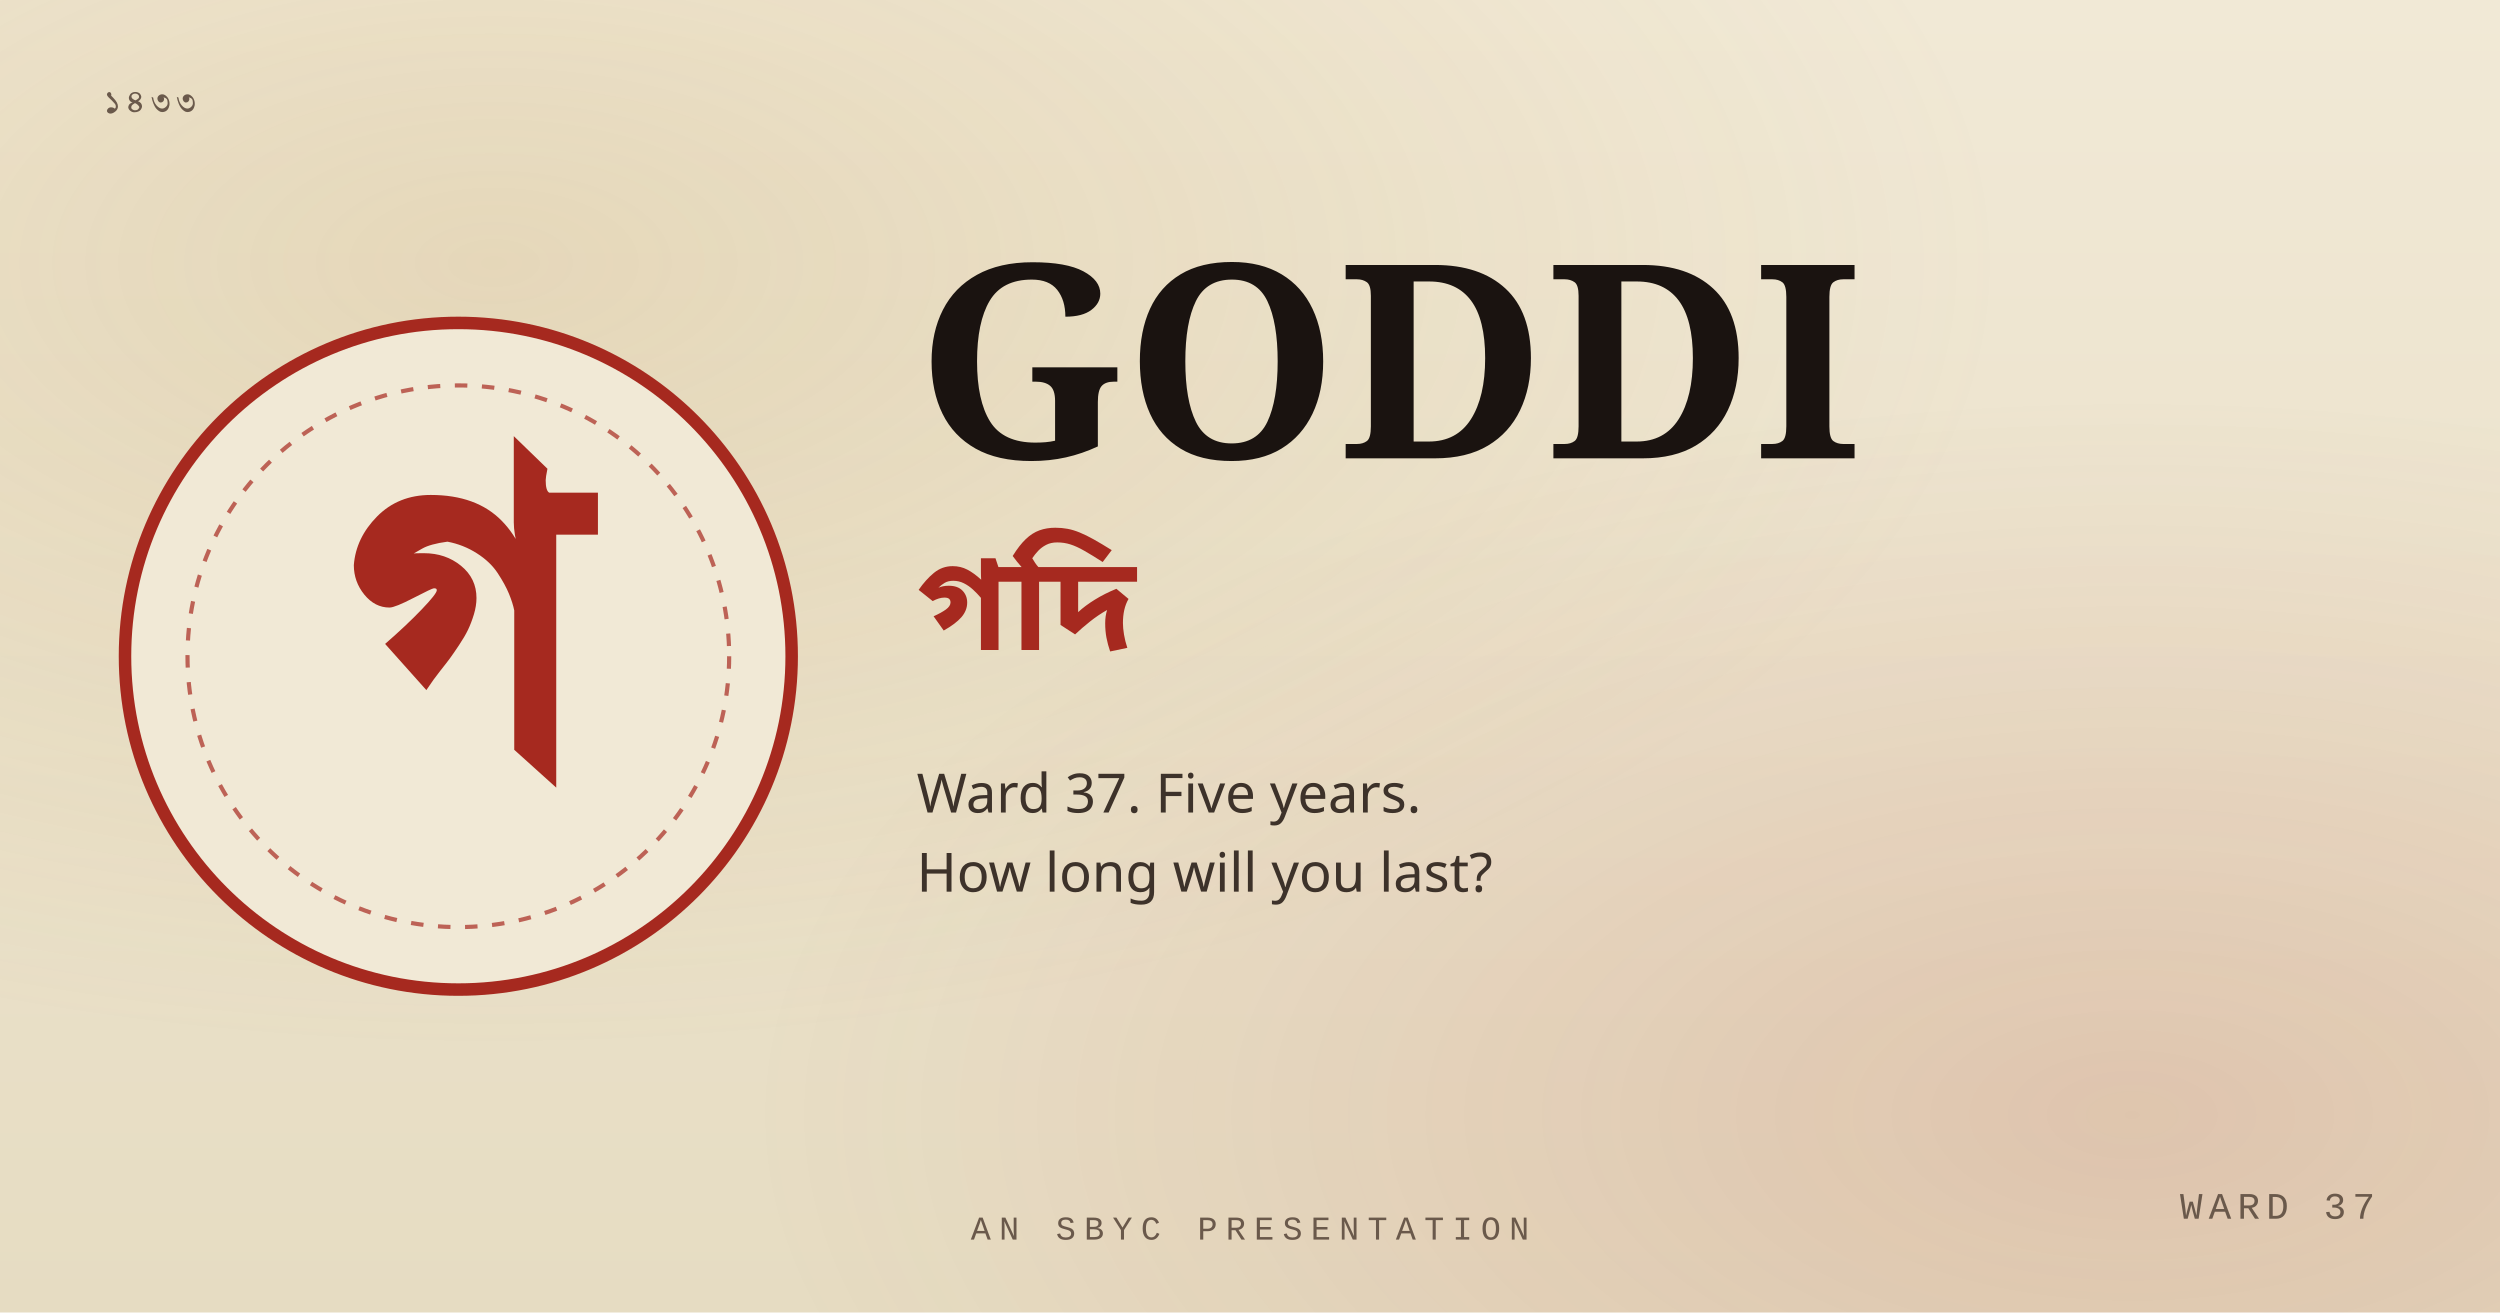
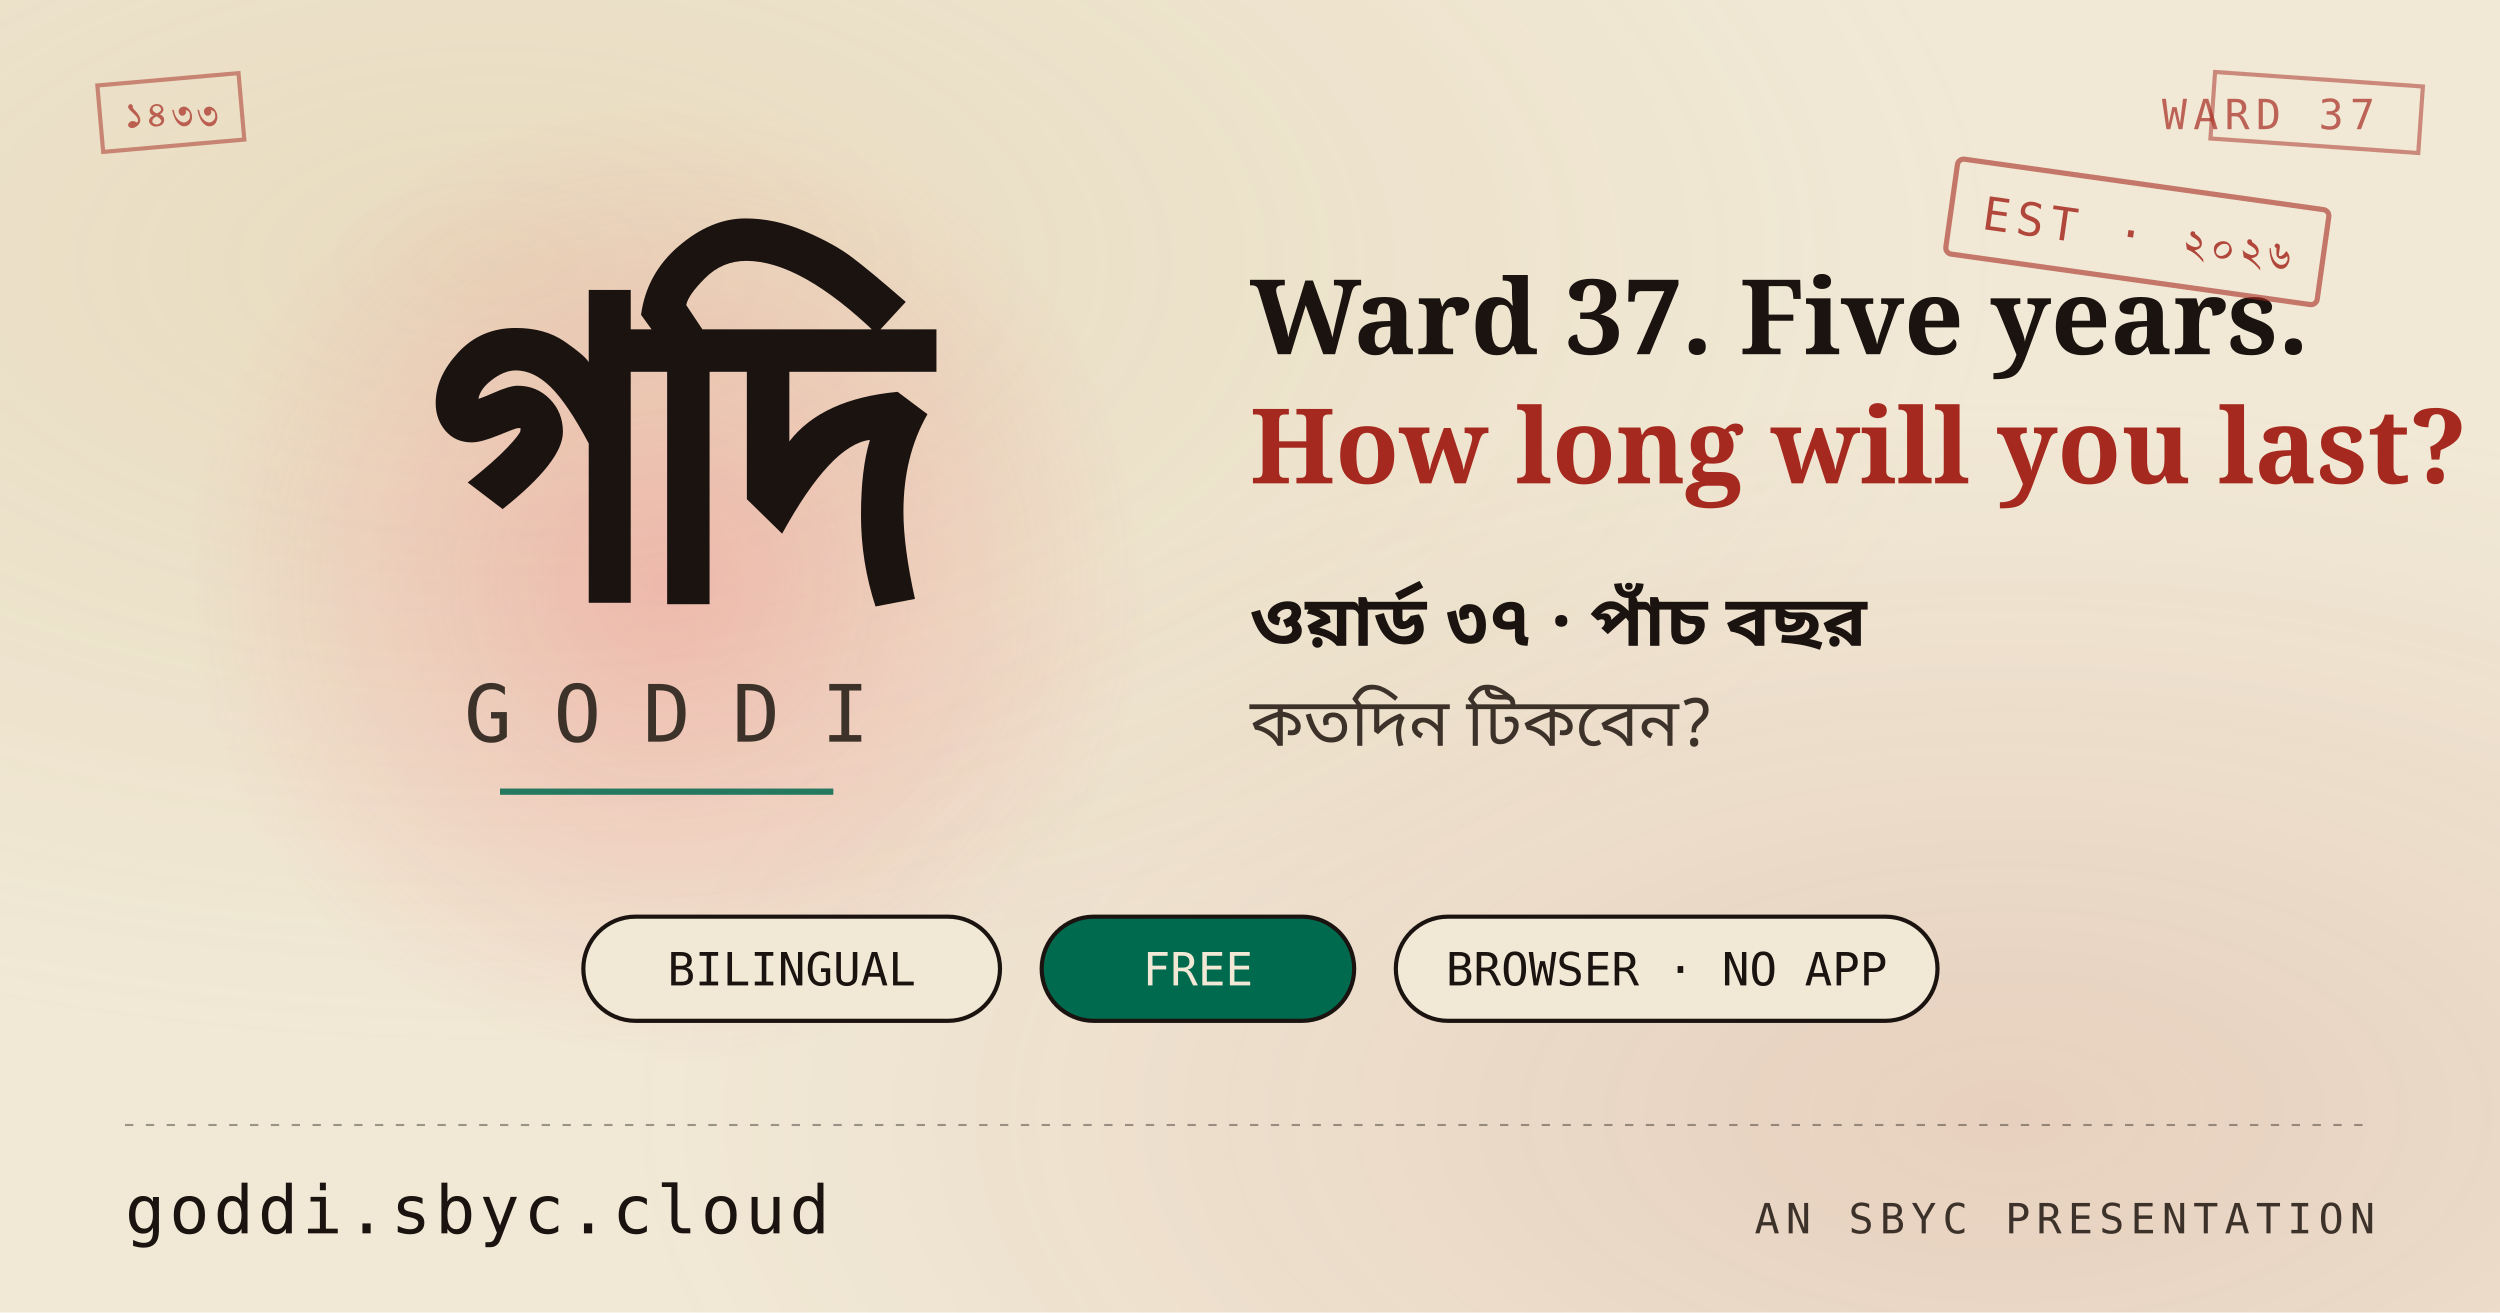
- <svg xmlns="http://www.w3.org/2000/svg" viewBox="0 0 1200 630" width="1200" height="630">
+ <svg xmlns="http://www.w3.org/2000/svg" width="1200" height="630" viewBox="0 0 1200 630">
  <defs>
-     <linearGradient id="paper" x1="0" y1="0" x2="0" y2="1">
-       <stop offset="0%" stop-color="#f1e9d6" />
-       <stop offset="100%" stop-color="#e6dcc2" />
-     </linearGradient>
-     <radialGradient id="warm" cx="20%" cy="20%" r="60%">
-       <stop offset="0%" stop-color="#b8934a" stop-opacity="0.18" />
+     <radialGradient id="warmth" cx="20%" cy="20%" r="60%">
+       <stop offset="0%" stop-color="#b8934a" stop-opacity="0.16" />
      <stop offset="100%" stop-color="#b8934a" stop-opacity="0" />
    </radialGradient>
-     <radialGradient id="cool" cx="85%" cy="85%" r="55%">
-       <stop offset="0%" stop-color="#a6291f" stop-opacity="0.14" />
+     <radialGradient id="rust" cx="80%" cy="85%" r="55%">
+       <stop offset="0%" stop-color="#a6291f" stop-opacity="0.13" />
      <stop offset="100%" stop-color="#a6291f" stop-opacity="0" />
    </radialGradient>
+     <radialGradient id="bdred" cx="50%" cy="50%" r="50%">
+       <stop offset="0%" stop-color="#f42a41" stop-opacity="0.22" />
+       <stop offset="75%" stop-color="#f42a41" stop-opacity="0.06" />
+       <stop offset="100%" stop-color="#f42a41" stop-opacity="0" />
+     </radialGradient>
  </defs>
-   <rect width="1200" height="630" fill="url(#paper)" />
-   <rect width="1200" height="630" fill="url(#warm)" />
-   <rect width="1200" height="630" fill="url(#cool)" />
-   <g font-family="Special Elite, Courier New, monospace" fill="#6a594b" letter-spacing="3">
-     <text x="50" y="55" font-size="18">১৪৩৩</text>
-     <text x="1140" y="585" font-size="18" text-anchor="end">WARD 37</text>
+   <rect width="1200" height="630" fill="#f1e9d6" />
+   <rect width="1200" height="630" fill="url(#warmth)" />
+   <rect width="1200" height="630" fill="url(#rust)" />
+   <circle cx="320" cy="280" r="230" fill="url(#bdred)" />
+   <g font-family="Special Elite, monospace" fill="#a6291f" opacity="0.7">
+     <text x="60" y="62" font-size="20" letter-spacing="2">১৪৩৩</text>
+     <text x="1140" y="62" font-size="20" letter-spacing="3" text-anchor="end">WARD 37</text>
  </g>
-   <g transform="translate(220 315)">
-     <circle r="160" fill="#f1e9d6" stroke="#a6291f" stroke-width="6" />
-     <circle r="130" fill="none" stroke="#a6291f" stroke-width="2" stroke-dasharray="6 7" opacity="0.7" />
-     <text x="0" y="60" text-anchor="middle" font-family="Fraunces, Georgia, serif" font-weight="900" font-size="220" fill="#a6291f">গ</text>
+   <rect x="48" y="38" width="68" height="32" fill="none" stroke="#a6291f" stroke-width="2" opacity="0.5" transform="rotate(-5 82 54)" />
+   <rect x="1062" y="38" width="100" height="32" fill="none" stroke="#a6291f" stroke-width="2" opacity="0.5" transform="rotate(4 1112 54)" />
+   <text x="320" y="290" font-family="Hind Siliguri, sans-serif" font-size="220" font-weight="700" fill="#1a1310" text-anchor="middle">গদি</text>
+   <text x="320" y="356" font-family="Special Elite, monospace" font-size="38" fill="#3d322a" letter-spacing="20" text-anchor="middle">GODDI</text>
+   <line x1="240" y1="380" x2="400" y2="380" stroke="#006a4e" stroke-width="3" opacity="0.85" />
+   <g text-anchor="start">
+     <text x="600" y="170" font-family="Fraunces, Georgia, serif" font-size="50" font-weight="900" fill="#1a1310">
+       Ward 37. Five years.
+     </text>
+     <text x="600" y="232" font-family="Fraunces, Georgia, serif" font-size="50" font-weight="900" fill="#a6291f">
+       How long will you last?
+     </text>
+     <text x="600" y="310" font-family="Noto Sans Bengali, sans-serif" font-size="34" font-weight="700" fill="#1a1310">
+       ওয়ার্ড ৩৭ · পাঁচ বছর
+     </text>
+     <text x="600" y="358" font-family="Noto Sans Bengali, sans-serif" font-size="32" font-weight="500" fill="#3d322a">
+       কতদিন টিকবেন?
+     </text>
  </g>
-   <g transform="translate(440 220)">
-     <text x="0" y="0" font-family="Fraunces, Georgia, serif" font-weight="900" font-size="130" fill="#1a1310">GODDI</text>
-     <text x="0" y="92" font-family="Hind Siliguri, Noto Sans Bengali, sans-serif" font-weight="700" font-size="64" fill="#a6291f">গদি</text>
-     <text x="0" y="170" font-family="DM Sans, system-ui, sans-serif" font-weight="500" font-size="26" fill="#3d322a">Ward 37. Five years.</text>
-     <text x="0" y="208" font-family="DM Sans, system-ui, sans-serif" font-weight="500" font-size="26" fill="#3d322a">How long will you last?</text>
+   <g font-family="Special Elite, monospace" font-size="22" fill="#1a1310">
+     <g transform="translate(280, 440)">
+       <rect width="200" height="50" rx="25" fill="#f1e9d6" stroke="#1a1310" stroke-width="2" />
+       <text x="100" y="33" text-anchor="middle">BILINGUAL</text>
+     </g>
+     <g transform="translate(500, 440)">
+       <rect width="150" height="50" rx="25" fill="#006a4e" stroke="#1a1310" stroke-width="2" />
+       <text x="75" y="33" text-anchor="middle" fill="#f1e9d6">FREE</text>
+     </g>
+     <g transform="translate(670, 440)">
+       <rect width="260" height="50" rx="25" fill="#f1e9d6" stroke="#1a1310" stroke-width="2" />
+       <text x="130" y="33" text-anchor="middle">BROWSER · NO APP</text>
+     </g>
  </g>
-   <text x="600" y="595" text-anchor="middle" font-family="Special Elite, Courier New, monospace" font-size="16" letter-spacing="4" fill="#6a594b">AN SBYC PRESENTATION</text>
+   <g transform="translate(940, 76) rotate(8)">
+     <rect width="180" height="46" fill="none" stroke="#a6291f" stroke-width="2.5" opacity="0.6" rx="3" />
+     <text x="90" y="32" font-family="Special Elite, monospace" font-size="22" fill="#a6291f" opacity="0.85" text-anchor="middle" letter-spacing="3">EST · ২০২৬</text>
+   </g>
+   <line x1="60" y1="540" x2="1140" y2="540" stroke="#1a1310" stroke-width="1" stroke-dasharray="4 6" opacity="0.4" />
+   <text x="60" y="592" font-family="Special Elite, monospace" font-size="32" fill="#1a1310" letter-spacing="2">goddi.sbyc.cloud</text>
+   <text x="1140" y="592" font-family="Special Elite, monospace" font-size="20" fill="#3d322a" text-anchor="end" letter-spacing="3">AN SBYC PRESENTATION</text>
</svg>
